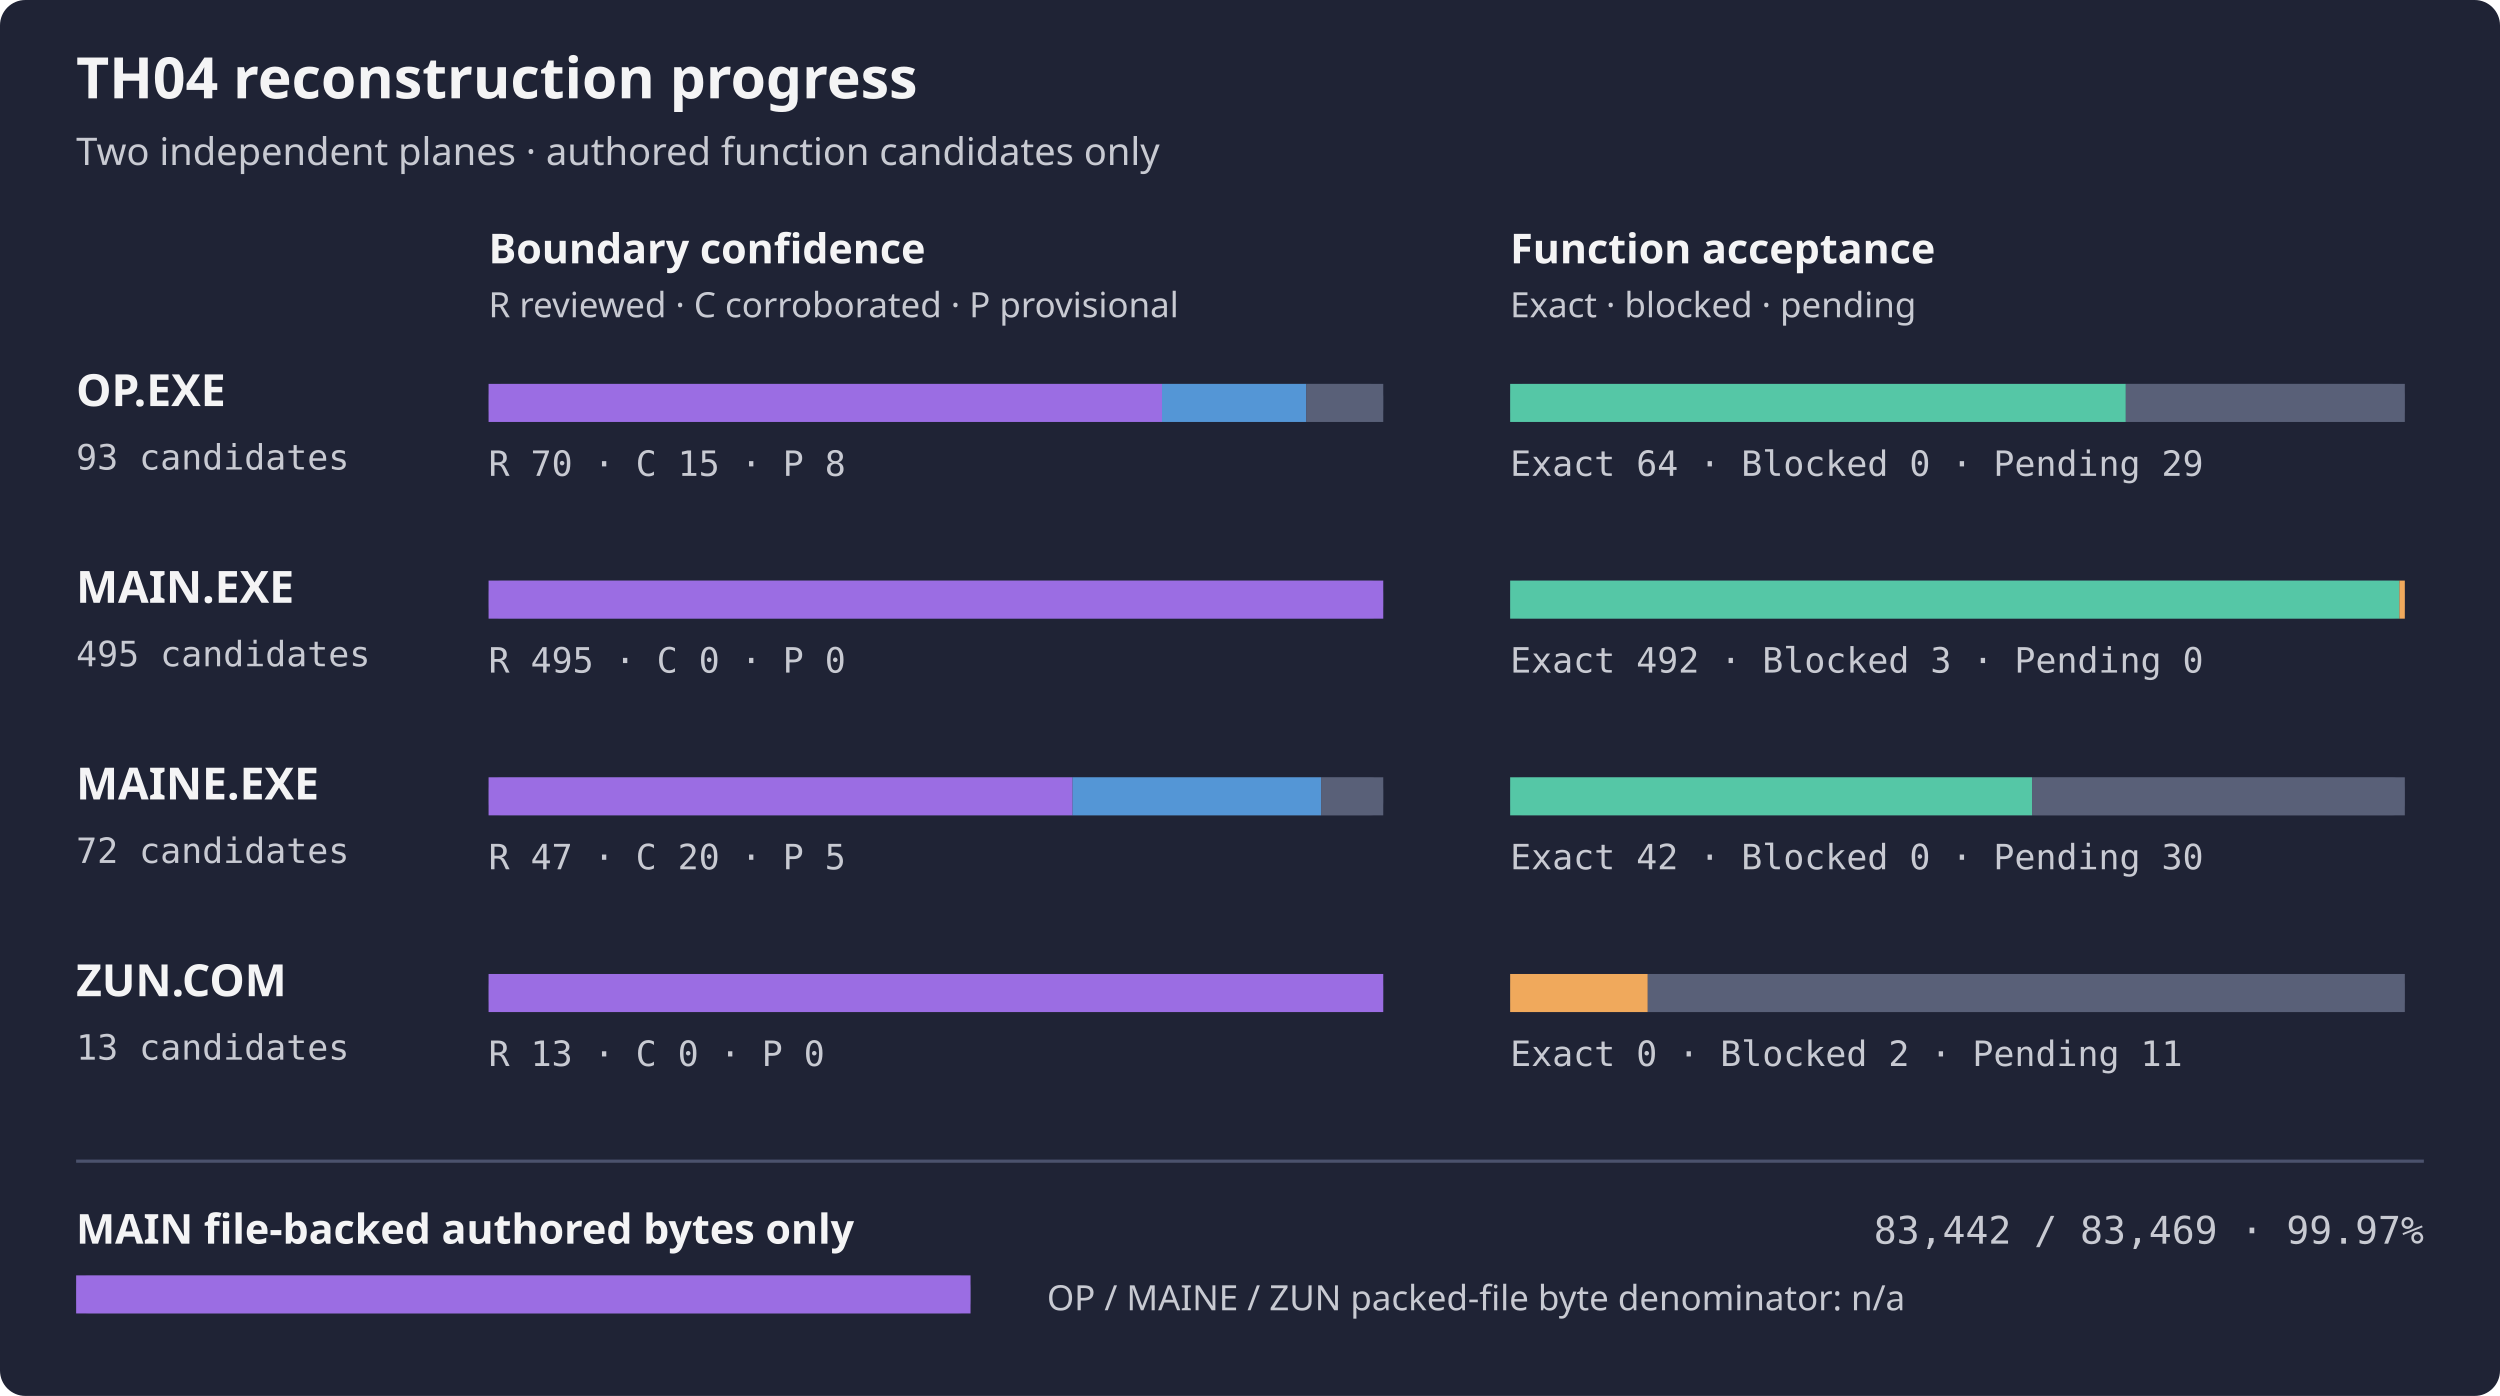
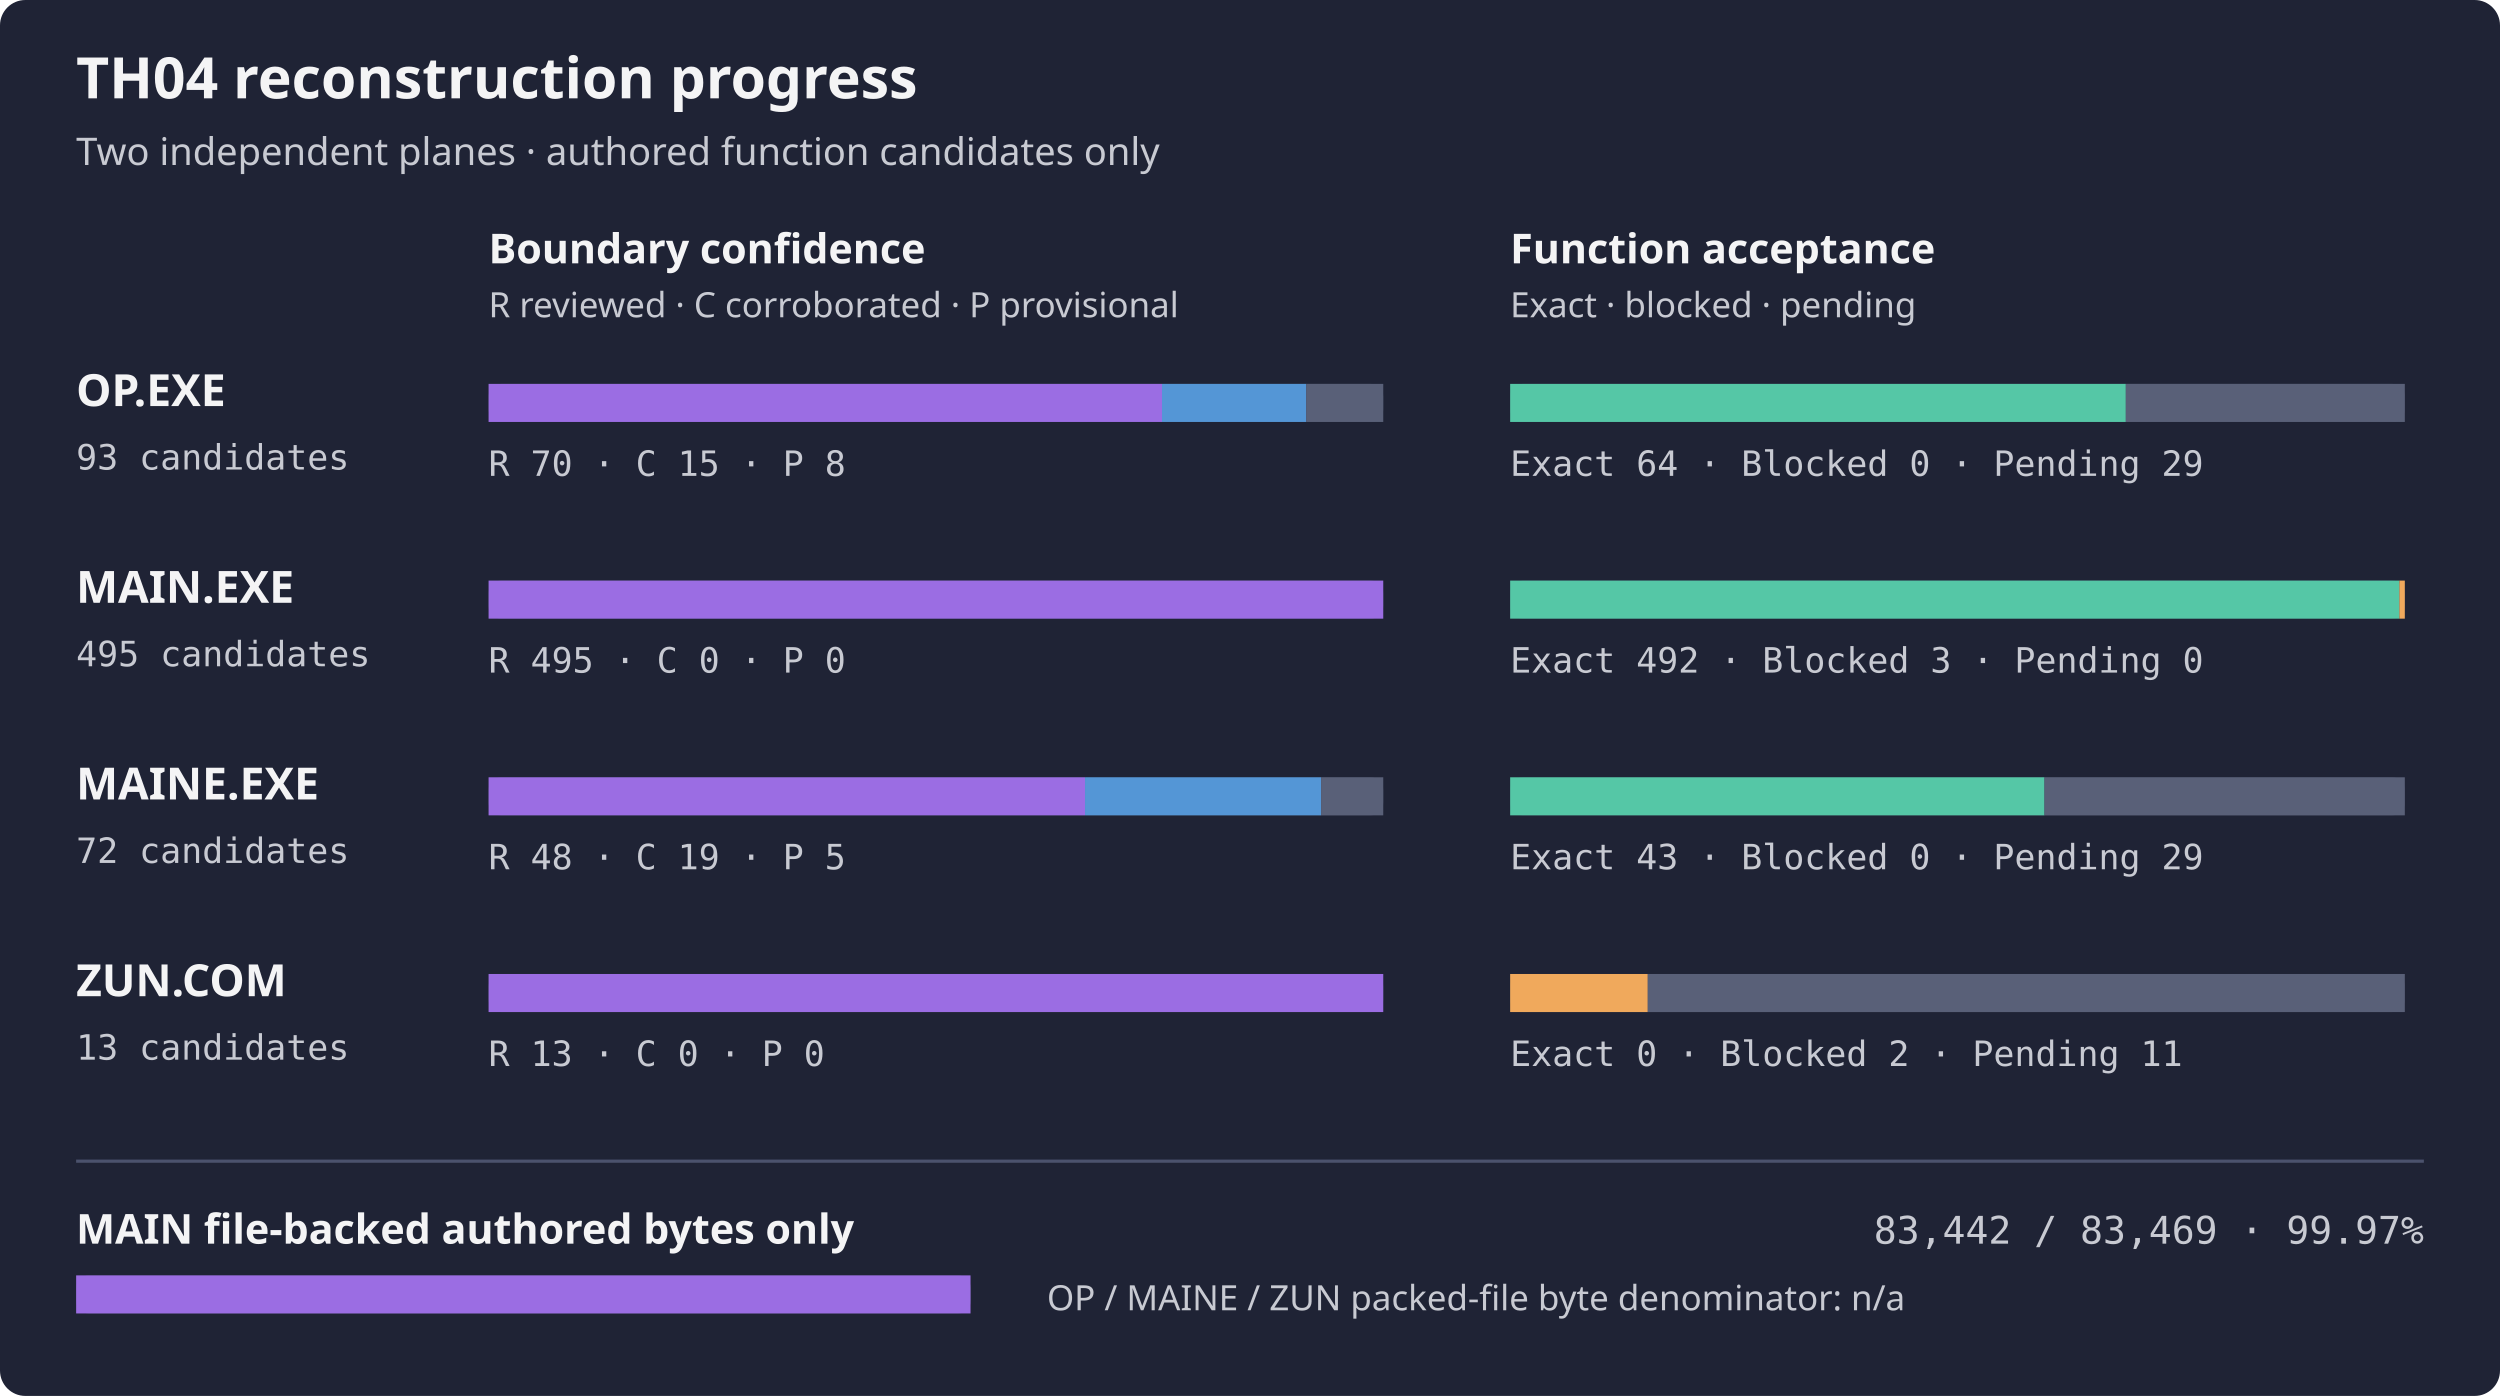
<svg xmlns="http://www.w3.org/2000/svg" width="788" height="440" role="img" aria-label="TH04 per-artifact reconstruction progress">
  <rect width="788" height="440" rx="8" fill="#1f2335" />
  <text x="24" y="31" fill="#f4f4f5" font-family="sans-serif" font-size="18" font-weight="600">TH04 reconstruction progress</text>
  <text x="24" y="52" fill="#c8cad2" font-family="sans-serif" font-size="12">Two independent planes · authored function candidates only</text>
  <text x="154" y="83" fill="#f4f4f5" font-family="sans-serif" font-size="13" font-weight="600">Boundary confidence</text>
  <text x="476" y="83" fill="#f4f4f5" font-family="sans-serif" font-size="13" font-weight="600">Function acceptance</text>
  <text x="154" y="100" fill="#c8cad2" font-family="sans-serif" font-size="11">R reviewed · C corroborated · P provisional</text>
  <text x="476" y="100" fill="#c8cad2" font-family="sans-serif" font-size="11">Exact · blocked · pending</text>
  <text x="24" y="128" fill="#f4f4f5" font-family="sans-serif" font-size="14" font-weight="600">OP.EXE</text>
  <text x="24" y="148" fill="#c8cad2" font-family="monospace" font-size="11">93 candidates</text>
  <rect x="154" y="121" width="282" height="12" rx="4" fill="#353b52" />
  <rect x="154.00" y="121" width="212.26" height="12" fill="#9b6de3" />
  <rect x="366.26" y="121" width="45.48" height="12" fill="#5496d6" />
  <rect x="411.74" y="121" width="24.26" height="12" fill="#596078" />
  <rect x="476" y="121" width="282" height="12" rx="4" fill="#353b52" />
  <rect x="476.00" y="121" width="194.06" height="12" fill="#55c7a6" />
  <rect x="670.06" y="121" width="87.94" height="12" fill="#596078" />
  <text x="154" y="150" fill="#c8cad2" font-family="monospace" font-size="11">R 70 · C 15 · P 8</text>
  <text x="476" y="150" fill="#c8cad2" font-family="monospace" font-size="11">Exact 64 · Blocked 0 · Pending 29</text>
  <text x="24" y="190" fill="#f4f4f5" font-family="sans-serif" font-size="14" font-weight="600">MAIN.EXE</text>
  <text x="24" y="210" fill="#c8cad2" font-family="monospace" font-size="11">495 candidates</text>
  <rect x="154" y="183" width="282" height="12" rx="4" fill="#353b52" />
  <rect x="154.00" y="183" width="282.00" height="12" fill="#9b6de3" />
  <rect x="476" y="183" width="282" height="12" rx="4" fill="#353b52" />
  <rect x="476.00" y="183" width="280.29" height="12" fill="#55c7a6" />
  <rect x="756.29" y="183" width="1.71" height="12" fill="#f0a95c" />
  <text x="154" y="212" fill="#c8cad2" font-family="monospace" font-size="11">R 495 · C 0 · P 0</text>
  <text x="476" y="212" fill="#c8cad2" font-family="monospace" font-size="11">Exact 492 · Blocked 3 · Pending 0</text>
  <text x="24" y="252" fill="#f4f4f5" font-family="sans-serif" font-size="14" font-weight="600">MAINE.EXE</text>
  <text x="24" y="272" fill="#c8cad2" font-family="monospace" font-size="11">72 candidates</text>
  <rect x="154" y="245" width="282" height="12" rx="4" fill="#353b52" />
-   <rect x="154.00" y="245" width="184.08" height="12" fill="#9b6de3" />
-   <rect x="338.08" y="245" width="78.33" height="12" fill="#5496d6" />
+   <rect x="154.00" y="245" width="188.00" height="12" fill="#9b6de3" />
+   <rect x="342.00" y="245" width="74.42" height="12" fill="#5496d6" />
  <rect x="416.42" y="245" width="19.58" height="12" fill="#596078" />
  <rect x="476" y="245" width="282" height="12" rx="4" fill="#353b52" />
-   <rect x="476.00" y="245" width="164.50" height="12" fill="#55c7a6" />
-   <rect x="640.50" y="245" width="117.50" height="12" fill="#596078" />
-   <text x="154" y="274" fill="#c8cad2" font-family="monospace" font-size="11">R 47 · C 20 · P 5</text>
-   <text x="476" y="274" fill="#c8cad2" font-family="monospace" font-size="11">Exact 42 · Blocked 0 · Pending 30</text>
+   <rect x="476.00" y="245" width="168.42" height="12" fill="#55c7a6" />
+   <rect x="644.42" y="245" width="113.58" height="12" fill="#596078" />
+   <text x="154" y="274" fill="#c8cad2" font-family="monospace" font-size="11">R 48 · C 19 · P 5</text>
+   <text x="476" y="274" fill="#c8cad2" font-family="monospace" font-size="11">Exact 43 · Blocked 0 · Pending 29</text>
  <text x="24" y="314" fill="#f4f4f5" font-family="sans-serif" font-size="14" font-weight="600">ZUN.COM</text>
  <text x="24" y="334" fill="#c8cad2" font-family="monospace" font-size="11">13 candidates</text>
  <rect x="154" y="307" width="282" height="12" rx="4" fill="#353b52" />
  <rect x="154.00" y="307" width="282.00" height="12" fill="#9b6de3" />
  <rect x="476" y="307" width="282" height="12" rx="4" fill="#353b52" />
  <rect x="476.00" y="307" width="43.38" height="12" fill="#f0a95c" />
  <rect x="519.38" y="307" width="238.62" height="12" fill="#596078" />
  <text x="154" y="336" fill="#c8cad2" font-family="monospace" font-size="11">R 13 · C 0 · P 0</text>
  <text x="476" y="336" fill="#c8cad2" font-family="monospace" font-size="11">Exact 0 · Blocked 2 · Pending 11</text>
  <path d="M24 366 H764" stroke="#4b526d" />
  <text x="24" y="392" fill="#f4f4f5" font-family="sans-serif" font-size="13" font-weight="600">MAIN file-backed authored bytes only</text>
  <text x="764" y="392" fill="#c8cad2" text-anchor="end" font-family="monospace" font-size="12">83,442 / 83,469 · 99.97%</text>
  <rect x="24" y="402" width="282" height="12" rx="4" fill="#353b52" />
  <rect x="24" y="402" width="281.91" height="12" fill="#9b6de3" />
  <text x="330" y="413" fill="#c8cad2" font-family="sans-serif" font-size="11">OP / MAINE / ZUN packed-file byte denominator: n/a</text>
</svg>
